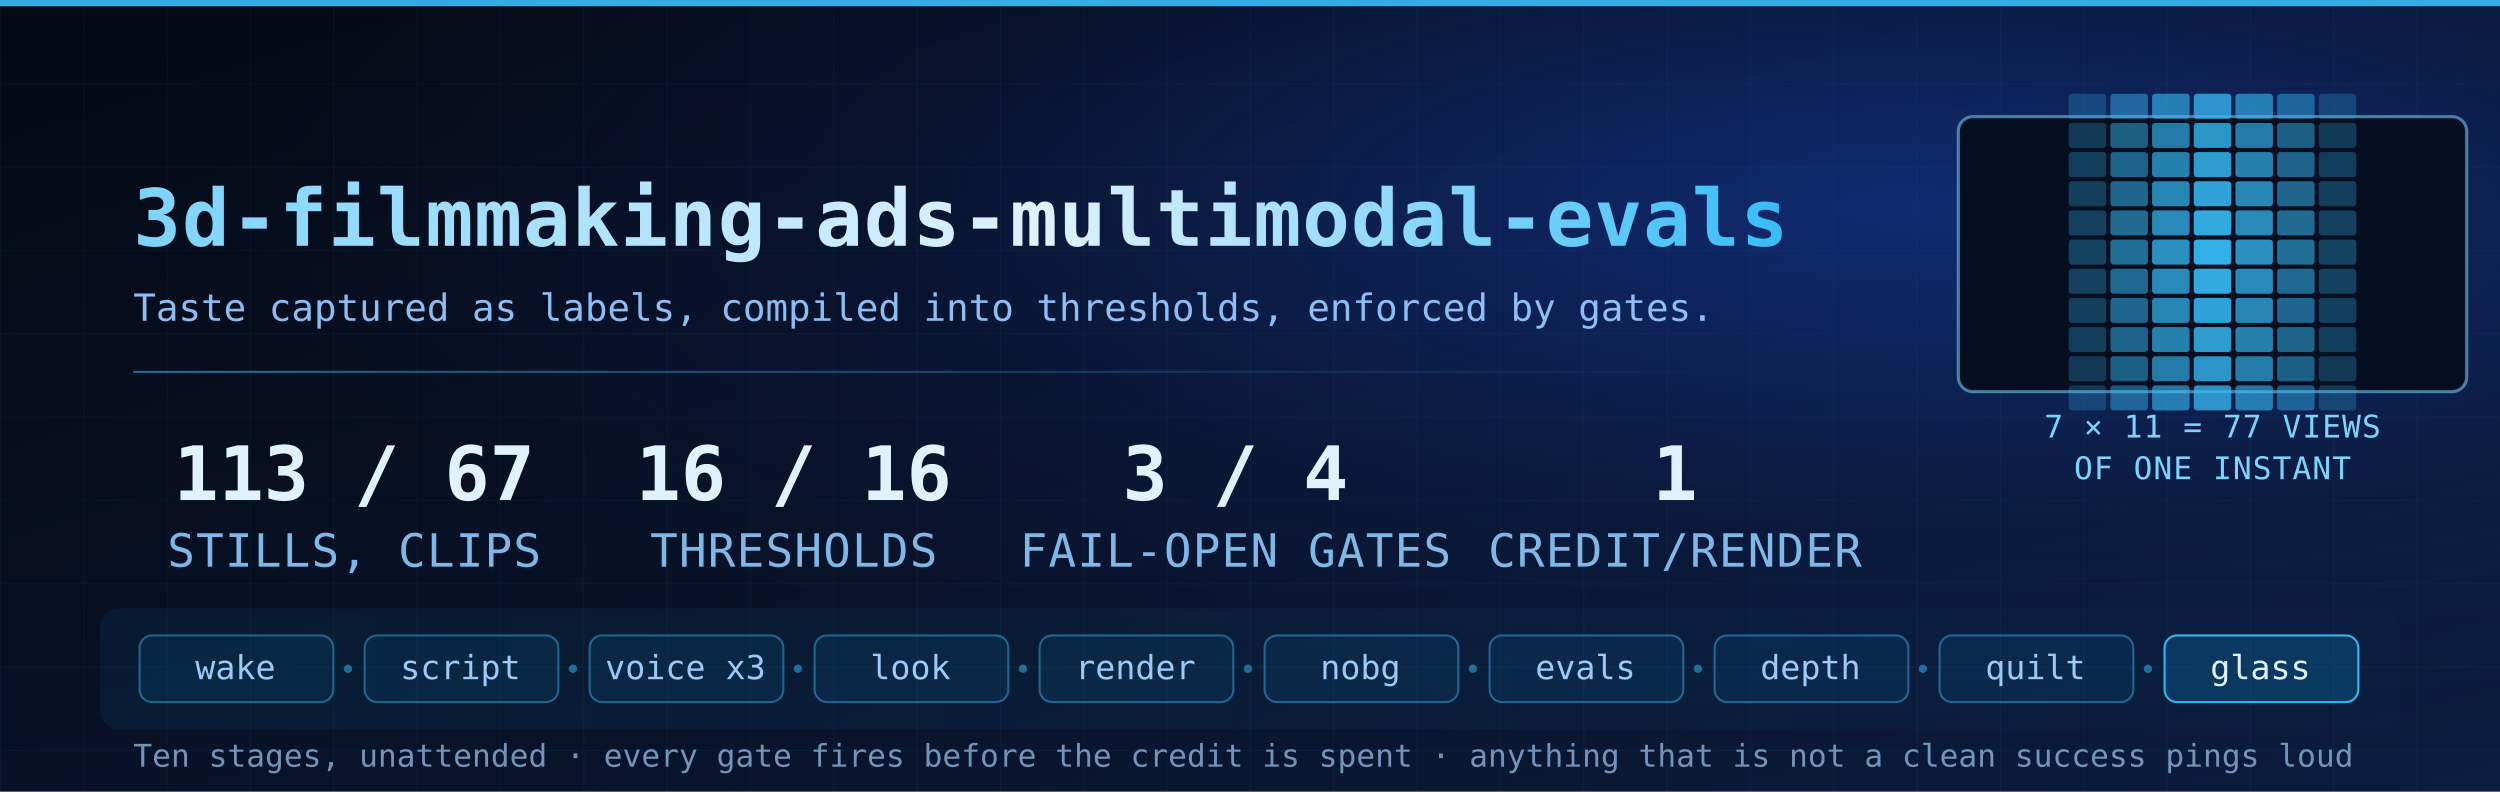
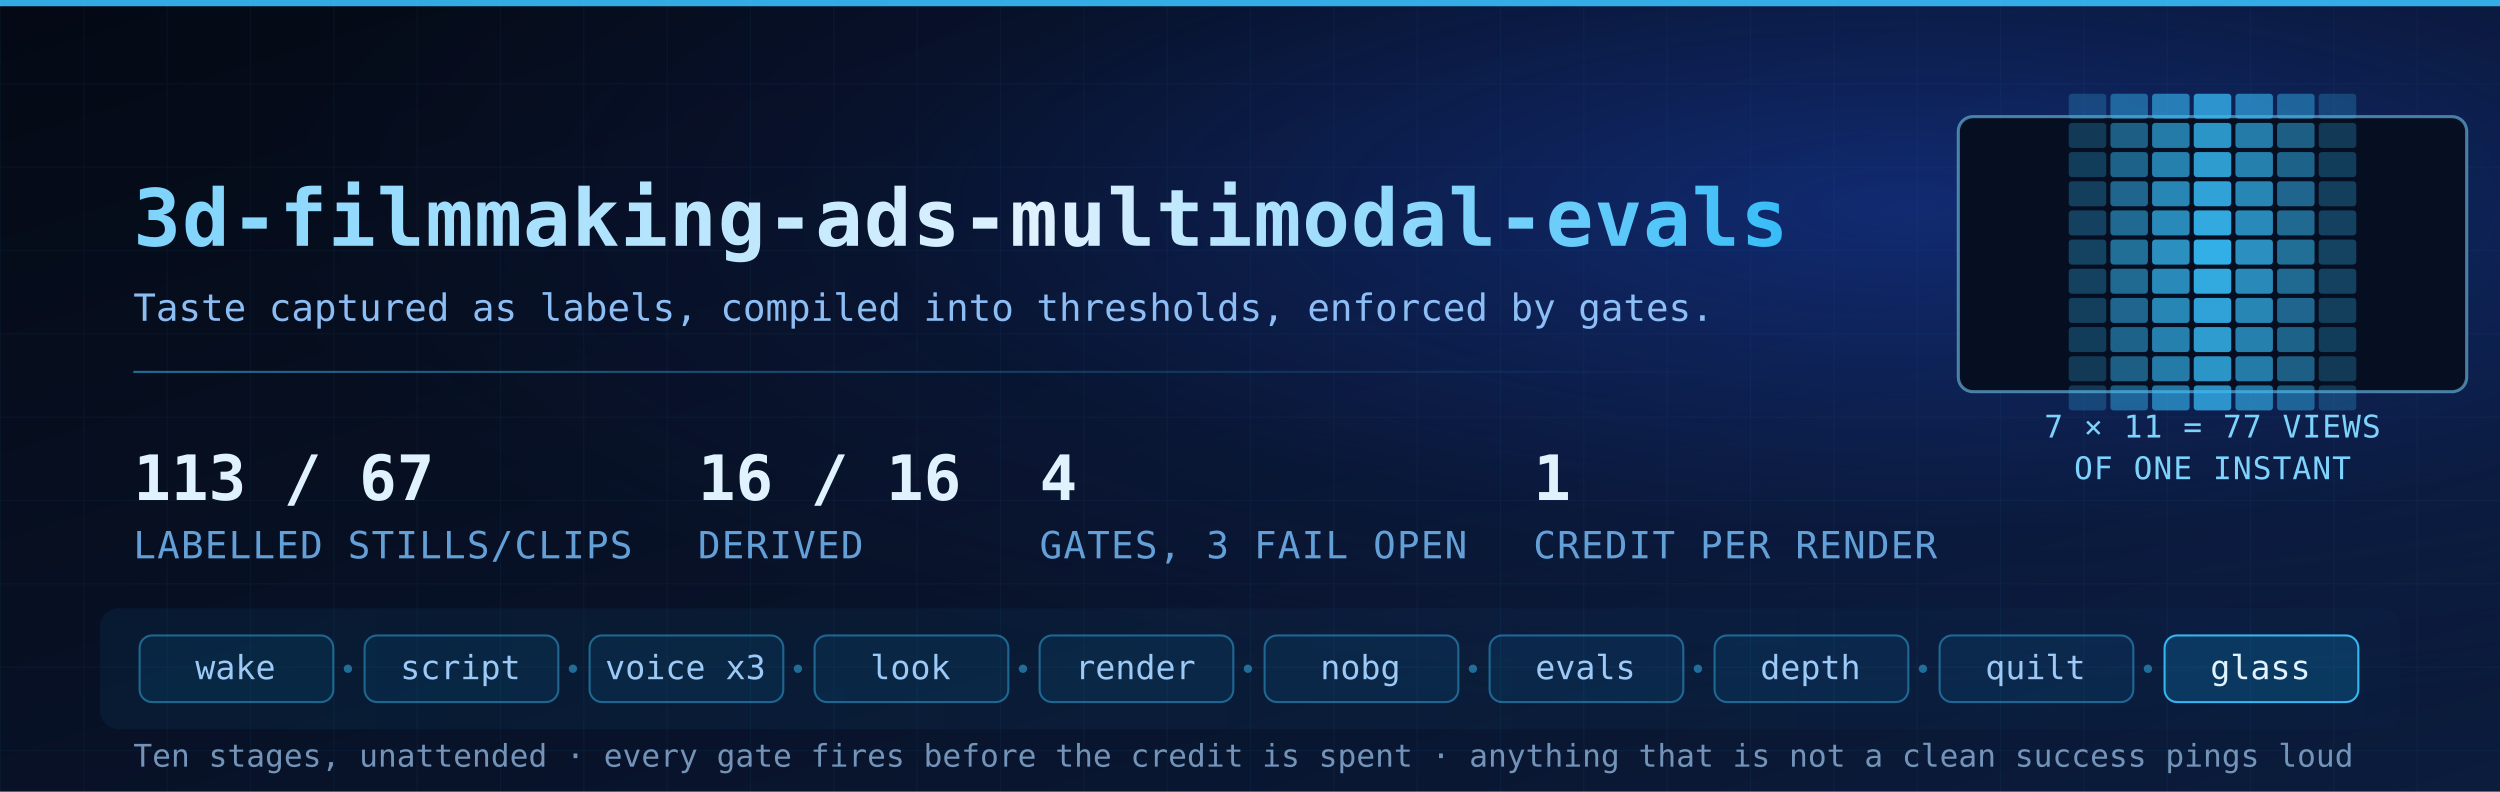
<svg xmlns="http://www.w3.org/2000/svg" width="1200" height="380" viewBox="0 0 1200 380" role="img" aria-label="3d-filmmaking-ads-multimodal-evals: taste captured as labels, compiled into thresholds, enforced by gates. 77 views of one instant.">
  <defs>
    <linearGradient id="bg" x1="0" y1="0" x2="1" y2="1">
      <stop offset="0%" stop-color="#040914" />
      <stop offset="55%" stop-color="#081228" />
      <stop offset="100%" stop-color="#0b1c3d" />
    </linearGradient>
    <linearGradient id="title" x1="0" y1="0" x2="1" y2="0">
      <stop offset="0%" stop-color="#7dd3fc" />
      <stop offset="55%" stop-color="#e0f2fe" />
      <stop offset="100%" stop-color="#38bdf8" />
    </linearGradient>
    <radialGradient id="glow" cx="76%" cy="26%" r="66%">
      <stop offset="0%" stop-color="#1d4ed8" stop-opacity=".42" />
      <stop offset="62%" stop-color="#1d4ed8" stop-opacity=".08" />
      <stop offset="100%" stop-color="#1d4ed8" stop-opacity="0" />
    </radialGradient>
    <pattern id="grid" width="40" height="40" patternUnits="userSpaceOnUse">
      <path d="M 40 0 L 0 0 0 40" fill="none" stroke="#38bdf8" stroke-opacity=".05" stroke-width="1" />
    </pattern>
    <linearGradient id="rule" x1="0" y1="0" x2="1" y2="0">
      <stop offset="0%" stop-color="#38bdf8" stop-opacity=".55" />
      <stop offset="100%" stop-color="#38bdf8" stop-opacity="0" />
    </linearGradient>
    <linearGradient id="bandbg" x1="0" y1="0" x2="1" y2="0">
      <stop offset="0%" stop-color="#0ea5e9" stop-opacity=".07" />
      <stop offset="100%" stop-color="#0ea5e9" stop-opacity=".02" />
    </linearGradient>
  </defs>
  <rect width="1200" height="380" fill="url(#bg)" />
  <rect width="1200" height="380" fill="url(#grid)" />
  <rect width="1200" height="380" fill="url(#glow)" />
  <rect x="0" y="0" width="1200" height="3" fill="#38bdf8" opacity=".9" />
  <text x="64" y="118" font-family="ui-monospace, SFMono-Regular, Menlo, monospace" font-size="38" font-weight="700" fill="url(#title)" letter-spacing=".5">3d-filmmaking-ads-multimodal-evals</text>
  <text x="64" y="154" font-family="ui-monospace, SFMono-Regular, Menlo, monospace" font-size="18" fill="#93c5fd" opacity=".95">Taste captured as labels, compiled into thresholds, enforced by gates.</text>
  <rect x="64" y="178" width="760" height="1" fill="url(#rule)" />
-   <g text-anchor="middle" font-family="ui-monospace, SFMono-Regular, Menlo, monospace">
-     <text x="170" y="240" font-size="36" font-weight="700" fill="#e0f2fe">113 / 67</text>
-     <text x="170" y="272" font-size="22" fill="#7fb8e8" letter-spacing=".6">STILLS, CLIPS</text>
-     <text x="381" y="240" font-size="36" font-weight="700" fill="#e0f2fe">16 / 16</text>
-     <text x="381" y="272" font-size="22" fill="#7fb8e8" letter-spacing=".6">THRESHOLDS</text>
-     <text x="593" y="240" font-size="36" font-weight="700" fill="#e0f2fe">3 / 4</text>
-     <text x="593" y="272" font-size="22" fill="#7fb8e8" letter-spacing=".6">FAIL-OPEN GATES</text>
-     <text x="804" y="240" font-size="36" font-weight="700" fill="#e0f2fe">1</text>
-     <text x="804" y="272" font-size="22" fill="#7fb8e8" letter-spacing=".6">CREDIT/RENDER</text>
-   </g>
+   <text x="64" y="240" font-family="ui-monospace, SFMono-Regular, Menlo, monospace" font-size="30" font-weight="700" fill="#e0f2fe">113 / 67</text>
+   <text x="64" y="268" font-family="ui-monospace, SFMono-Regular, Menlo, monospace" font-size="18" fill="#64a0d8" letter-spacing=".6">LABELLED STILLS/CLIPS</text>
+   <text x="335" y="240" font-family="ui-monospace, SFMono-Regular, Menlo, monospace" font-size="30" font-weight="700" fill="#e0f2fe">16 / 16</text>
+   <text x="335" y="268" font-family="ui-monospace, SFMono-Regular, Menlo, monospace" font-size="18" fill="#64a0d8" letter-spacing=".6">DERIVED</text>
+   <text x="499" y="240" font-family="ui-monospace, SFMono-Regular, Menlo, monospace" font-size="30" font-weight="700" fill="#e0f2fe">4</text>
+   <text x="499" y="268" font-family="ui-monospace, SFMono-Regular, Menlo, monospace" font-size="18" fill="#64a0d8" letter-spacing=".6">GATES, 3 FAIL OPEN</text>
+   <text x="736" y="240" font-family="ui-monospace, SFMono-Regular, Menlo, monospace" font-size="30" font-weight="700" fill="#e0f2fe">1</text>
+   <text x="736" y="268" font-family="ui-monospace, SFMono-Regular, Menlo, monospace" font-size="18" fill="#64a0d8" letter-spacing=".6">CREDIT PER RENDER</text>
  <rect x="940" y="56" width="244" height="132" rx="7" fill="#060f22" stroke="#7dd3fc" stroke-opacity=".55" stroke-width="1.5" />
  <rect x="993" y="45" width="18" height="12" rx="1.5" fill="#38bdf8" fill-opacity="0.240" />
  <rect x="1013" y="45" width="18" height="12" rx="1.5" fill="#38bdf8" fill-opacity="0.435" />
  <rect x="1033" y="45" width="18" height="12" rx="1.5" fill="#38bdf8" fill-opacity="0.591" />
  <rect x="1053" y="45" width="18" height="12" rx="1.5" fill="#38bdf8" fill-opacity="0.736" />
  <rect x="1073" y="45" width="18" height="12" rx="1.5" fill="#38bdf8" fill-opacity="0.591" />
  <rect x="1093" y="45" width="18" height="12" rx="1.5" fill="#38bdf8" fill-opacity="0.435" />
  <rect x="1113" y="45" width="18" height="12" rx="1.5" fill="#38bdf8" fill-opacity="0.240" />
  <rect x="993" y="59" width="18" height="12" rx="1.5" fill="#38bdf8" fill-opacity="0.252" />
  <rect x="1013" y="59" width="18" height="12" rx="1.5" fill="#38bdf8" fill-opacity="0.457" />
  <rect x="1033" y="59" width="18" height="12" rx="1.5" fill="#38bdf8" fill-opacity="0.621" />
  <rect x="1053" y="59" width="18" height="12" rx="1.5" fill="#38bdf8" fill-opacity="0.773" />
  <rect x="1073" y="59" width="18" height="12" rx="1.5" fill="#38bdf8" fill-opacity="0.621" />
  <rect x="1093" y="59" width="18" height="12" rx="1.5" fill="#38bdf8" fill-opacity="0.457" />
  <rect x="1113" y="59" width="18" height="12" rx="1.5" fill="#38bdf8" fill-opacity="0.252" />
  <rect x="993" y="73" width="18" height="12" rx="1.5" fill="#38bdf8" fill-opacity="0.264" />
  <rect x="1013" y="73" width="18" height="12" rx="1.5" fill="#38bdf8" fill-opacity="0.478" />
  <rect x="1033" y="73" width="18" height="12" rx="1.5" fill="#38bdf8" fill-opacity="0.651" />
  <rect x="1053" y="73" width="18" height="12" rx="1.5" fill="#38bdf8" fill-opacity="0.810" />
  <rect x="1073" y="73" width="18" height="12" rx="1.5" fill="#38bdf8" fill-opacity="0.651" />
  <rect x="1093" y="73" width="18" height="12" rx="1.5" fill="#38bdf8" fill-opacity="0.478" />
  <rect x="1113" y="73" width="18" height="12" rx="1.5" fill="#38bdf8" fill-opacity="0.264" />
  <rect x="993" y="87" width="18" height="12" rx="1.5" fill="#38bdf8" fill-opacity="0.276" />
  <rect x="1013" y="87" width="18" height="12" rx="1.5" fill="#38bdf8" fill-opacity="0.500" />
  <rect x="1033" y="87" width="18" height="12" rx="1.5" fill="#38bdf8" fill-opacity="0.680" />
  <rect x="1053" y="87" width="18" height="12" rx="1.5" fill="#38bdf8" fill-opacity="0.846" />
  <rect x="1073" y="87" width="18" height="12" rx="1.5" fill="#38bdf8" fill-opacity="0.680" />
  <rect x="1093" y="87" width="18" height="12" rx="1.5" fill="#38bdf8" fill-opacity="0.500" />
  <rect x="1113" y="87" width="18" height="12" rx="1.5" fill="#38bdf8" fill-opacity="0.276" />
  <rect x="993" y="101" width="18" height="12" rx="1.5" fill="#38bdf8" fill-opacity="0.288" />
  <rect x="1013" y="101" width="18" height="12" rx="1.5" fill="#38bdf8" fill-opacity="0.522" />
  <rect x="1033" y="101" width="18" height="12" rx="1.5" fill="#38bdf8" fill-opacity="0.710" />
  <rect x="1053" y="101" width="18" height="12" rx="1.5" fill="#38bdf8" fill-opacity="0.883" />
  <rect x="1073" y="101" width="18" height="12" rx="1.5" fill="#38bdf8" fill-opacity="0.710" />
  <rect x="1093" y="101" width="18" height="12" rx="1.5" fill="#38bdf8" fill-opacity="0.522" />
  <rect x="1113" y="101" width="18" height="12" rx="1.5" fill="#38bdf8" fill-opacity="0.288" />
  <rect x="993" y="115" width="18" height="12" rx="1.5" fill="#38bdf8" fill-opacity="0.300" />
  <rect x="1013" y="115" width="18" height="12" rx="1.5" fill="#38bdf8" fill-opacity="0.544" />
  <rect x="1033" y="115" width="18" height="12" rx="1.5" fill="#38bdf8" fill-opacity="0.739" />
  <rect x="1053" y="115" width="18" height="12" rx="1.5" fill="#38bdf8" fill-opacity="0.920" />
  <rect x="1073" y="115" width="18" height="12" rx="1.5" fill="#38bdf8" fill-opacity="0.739" />
  <rect x="1093" y="115" width="18" height="12" rx="1.5" fill="#38bdf8" fill-opacity="0.544" />
  <rect x="1113" y="115" width="18" height="12" rx="1.5" fill="#38bdf8" fill-opacity="0.300" />
  <rect x="993" y="129" width="18" height="12" rx="1.5" fill="#38bdf8" fill-opacity="0.288" />
  <rect x="1013" y="129" width="18" height="12" rx="1.5" fill="#38bdf8" fill-opacity="0.522" />
  <rect x="1033" y="129" width="18" height="12" rx="1.5" fill="#38bdf8" fill-opacity="0.710" />
  <rect x="1053" y="129" width="18" height="12" rx="1.5" fill="#38bdf8" fill-opacity="0.883" />
  <rect x="1073" y="129" width="18" height="12" rx="1.5" fill="#38bdf8" fill-opacity="0.710" />
  <rect x="1093" y="129" width="18" height="12" rx="1.5" fill="#38bdf8" fill-opacity="0.522" />
  <rect x="1113" y="129" width="18" height="12" rx="1.5" fill="#38bdf8" fill-opacity="0.288" />
  <rect x="993" y="143" width="18" height="12" rx="1.5" fill="#38bdf8" fill-opacity="0.276" />
  <rect x="1013" y="143" width="18" height="12" rx="1.5" fill="#38bdf8" fill-opacity="0.500" />
  <rect x="1033" y="143" width="18" height="12" rx="1.5" fill="#38bdf8" fill-opacity="0.680" />
  <rect x="1053" y="143" width="18" height="12" rx="1.5" fill="#38bdf8" fill-opacity="0.846" />
  <rect x="1073" y="143" width="18" height="12" rx="1.5" fill="#38bdf8" fill-opacity="0.680" />
  <rect x="1093" y="143" width="18" height="12" rx="1.5" fill="#38bdf8" fill-opacity="0.500" />
  <rect x="1113" y="143" width="18" height="12" rx="1.5" fill="#38bdf8" fill-opacity="0.276" />
  <rect x="993" y="157" width="18" height="12" rx="1.5" fill="#38bdf8" fill-opacity="0.264" />
  <rect x="1013" y="157" width="18" height="12" rx="1.5" fill="#38bdf8" fill-opacity="0.478" />
  <rect x="1033" y="157" width="18" height="12" rx="1.5" fill="#38bdf8" fill-opacity="0.651" />
  <rect x="1053" y="157" width="18" height="12" rx="1.5" fill="#38bdf8" fill-opacity="0.810" />
  <rect x="1073" y="157" width="18" height="12" rx="1.5" fill="#38bdf8" fill-opacity="0.651" />
  <rect x="1093" y="157" width="18" height="12" rx="1.5" fill="#38bdf8" fill-opacity="0.478" />
  <rect x="1113" y="157" width="18" height="12" rx="1.5" fill="#38bdf8" fill-opacity="0.264" />
  <rect x="993" y="171" width="18" height="12" rx="1.5" fill="#38bdf8" fill-opacity="0.252" />
  <rect x="1013" y="171" width="18" height="12" rx="1.5" fill="#38bdf8" fill-opacity="0.457" />
  <rect x="1033" y="171" width="18" height="12" rx="1.5" fill="#38bdf8" fill-opacity="0.621" />
  <rect x="1053" y="171" width="18" height="12" rx="1.5" fill="#38bdf8" fill-opacity="0.773" />
  <rect x="1073" y="171" width="18" height="12" rx="1.5" fill="#38bdf8" fill-opacity="0.621" />
  <rect x="1093" y="171" width="18" height="12" rx="1.5" fill="#38bdf8" fill-opacity="0.457" />
  <rect x="1113" y="171" width="18" height="12" rx="1.5" fill="#38bdf8" fill-opacity="0.252" />
  <rect x="993" y="185" width="18" height="12" rx="1.5" fill="#38bdf8" fill-opacity="0.240" />
  <rect x="1013" y="185" width="18" height="12" rx="1.5" fill="#38bdf8" fill-opacity="0.435" />
  <rect x="1033" y="185" width="18" height="12" rx="1.5" fill="#38bdf8" fill-opacity="0.591" />
  <rect x="1053" y="185" width="18" height="12" rx="1.5" fill="#38bdf8" fill-opacity="0.736" />
  <rect x="1073" y="185" width="18" height="12" rx="1.5" fill="#38bdf8" fill-opacity="0.591" />
  <rect x="1093" y="185" width="18" height="12" rx="1.5" fill="#38bdf8" fill-opacity="0.435" />
  <rect x="1113" y="185" width="18" height="12" rx="1.5" fill="#38bdf8" fill-opacity="0.240" />
  <text x="1062" y="210" font-family="ui-monospace, SFMono-Regular, Menlo, monospace" font-size="15" fill="#7dd3fc" text-anchor="middle" letter-spacing=".5">7 × 11 = 77 VIEWS</text>
  <text x="1062" y="230" font-family="ui-monospace, SFMono-Regular, Menlo, monospace" font-size="15" fill="#7dd3fc" text-anchor="middle" letter-spacing=".5">OF ONE INSTANT</text>
  <rect x="48" y="292" width="1104" height="58" rx="9" fill="url(#bandbg)" />
  <rect x="67" y="305" width="93" height="32" rx="6" fill="#0ea5e9" fill-opacity=".09" stroke="#38bdf8" stroke-opacity=".45" />
  <text x="113" y="326" font-family="ui-monospace, SFMono-Regular, Menlo, monospace" font-size="16" fill="#9cc9f5" text-anchor="middle">wake</text>
  <circle cx="167" cy="321" r="2" fill="#38bdf8" opacity=".5" />
  <rect x="175" y="305" width="93" height="32" rx="6" fill="#0ea5e9" fill-opacity=".09" stroke="#38bdf8" stroke-opacity=".45" />
  <text x="221" y="326" font-family="ui-monospace, SFMono-Regular, Menlo, monospace" font-size="16" fill="#9cc9f5" text-anchor="middle">script</text>
  <circle cx="275" cy="321" r="2" fill="#38bdf8" opacity=".5" />
  <rect x="283" y="305" width="93" height="32" rx="6" fill="#0ea5e9" fill-opacity=".09" stroke="#38bdf8" stroke-opacity=".45" />
  <text x="329" y="326" font-family="ui-monospace, SFMono-Regular, Menlo, monospace" font-size="16" fill="#9cc9f5" text-anchor="middle">voice x3</text>
  <circle cx="383" cy="321" r="2" fill="#38bdf8" opacity=".5" />
  <rect x="391" y="305" width="93" height="32" rx="6" fill="#0ea5e9" fill-opacity=".09" stroke="#38bdf8" stroke-opacity=".45" />
  <text x="437" y="326" font-family="ui-monospace, SFMono-Regular, Menlo, monospace" font-size="16" fill="#9cc9f5" text-anchor="middle">look</text>
  <circle cx="491" cy="321" r="2" fill="#38bdf8" opacity=".5" />
  <rect x="499" y="305" width="93" height="32" rx="6" fill="#0ea5e9" fill-opacity=".09" stroke="#38bdf8" stroke-opacity=".45" />
  <text x="545" y="326" font-family="ui-monospace, SFMono-Regular, Menlo, monospace" font-size="16" fill="#9cc9f5" text-anchor="middle">render</text>
  <circle cx="599" cy="321" r="2" fill="#38bdf8" opacity=".5" />
  <rect x="607" y="305" width="93" height="32" rx="6" fill="#0ea5e9" fill-opacity=".09" stroke="#38bdf8" stroke-opacity=".45" />
  <text x="653" y="326" font-family="ui-monospace, SFMono-Regular, Menlo, monospace" font-size="16" fill="#9cc9f5" text-anchor="middle">nobg</text>
  <circle cx="707" cy="321" r="2" fill="#38bdf8" opacity=".5" />
  <rect x="715" y="305" width="93" height="32" rx="6" fill="#0ea5e9" fill-opacity=".09" stroke="#38bdf8" stroke-opacity=".45" />
  <text x="761" y="326" font-family="ui-monospace, SFMono-Regular, Menlo, monospace" font-size="16" fill="#9cc9f5" text-anchor="middle">evals</text>
  <circle cx="815" cy="321" r="2" fill="#38bdf8" opacity=".5" />
  <rect x="823" y="305" width="93" height="32" rx="6" fill="#0ea5e9" fill-opacity=".09" stroke="#38bdf8" stroke-opacity=".45" />
  <text x="869" y="326" font-family="ui-monospace, SFMono-Regular, Menlo, monospace" font-size="16" fill="#9cc9f5" text-anchor="middle">depth</text>
  <circle cx="923" cy="321" r="2" fill="#38bdf8" opacity=".5" />
  <rect x="931" y="305" width="93" height="32" rx="6" fill="#0ea5e9" fill-opacity=".09" stroke="#38bdf8" stroke-opacity=".45" />
  <text x="977" y="326" font-family="ui-monospace, SFMono-Regular, Menlo, monospace" font-size="16" fill="#9cc9f5" text-anchor="middle">quilt</text>
  <circle cx="1031" cy="321" r="2" fill="#38bdf8" opacity=".5" />
  <rect x="1039" y="305" width="93" height="32" rx="6" fill="#0ea5e9" fill-opacity=".20" stroke="#38bdf8" stroke-opacity=".95" />
  <text x="1085" y="326" font-family="ui-monospace, SFMono-Regular, Menlo, monospace" font-size="16" fill="#e0f2fe" text-anchor="middle">glass</text>
  <text x="64" y="368" font-family="ui-monospace, SFMono-Regular, Menlo, monospace" font-size="15" fill="#7c9ec4" opacity=".92">Ten stages, unattended · every gate fires before the credit is spent · anything that is not a clean success pings loud</text>
</svg>
